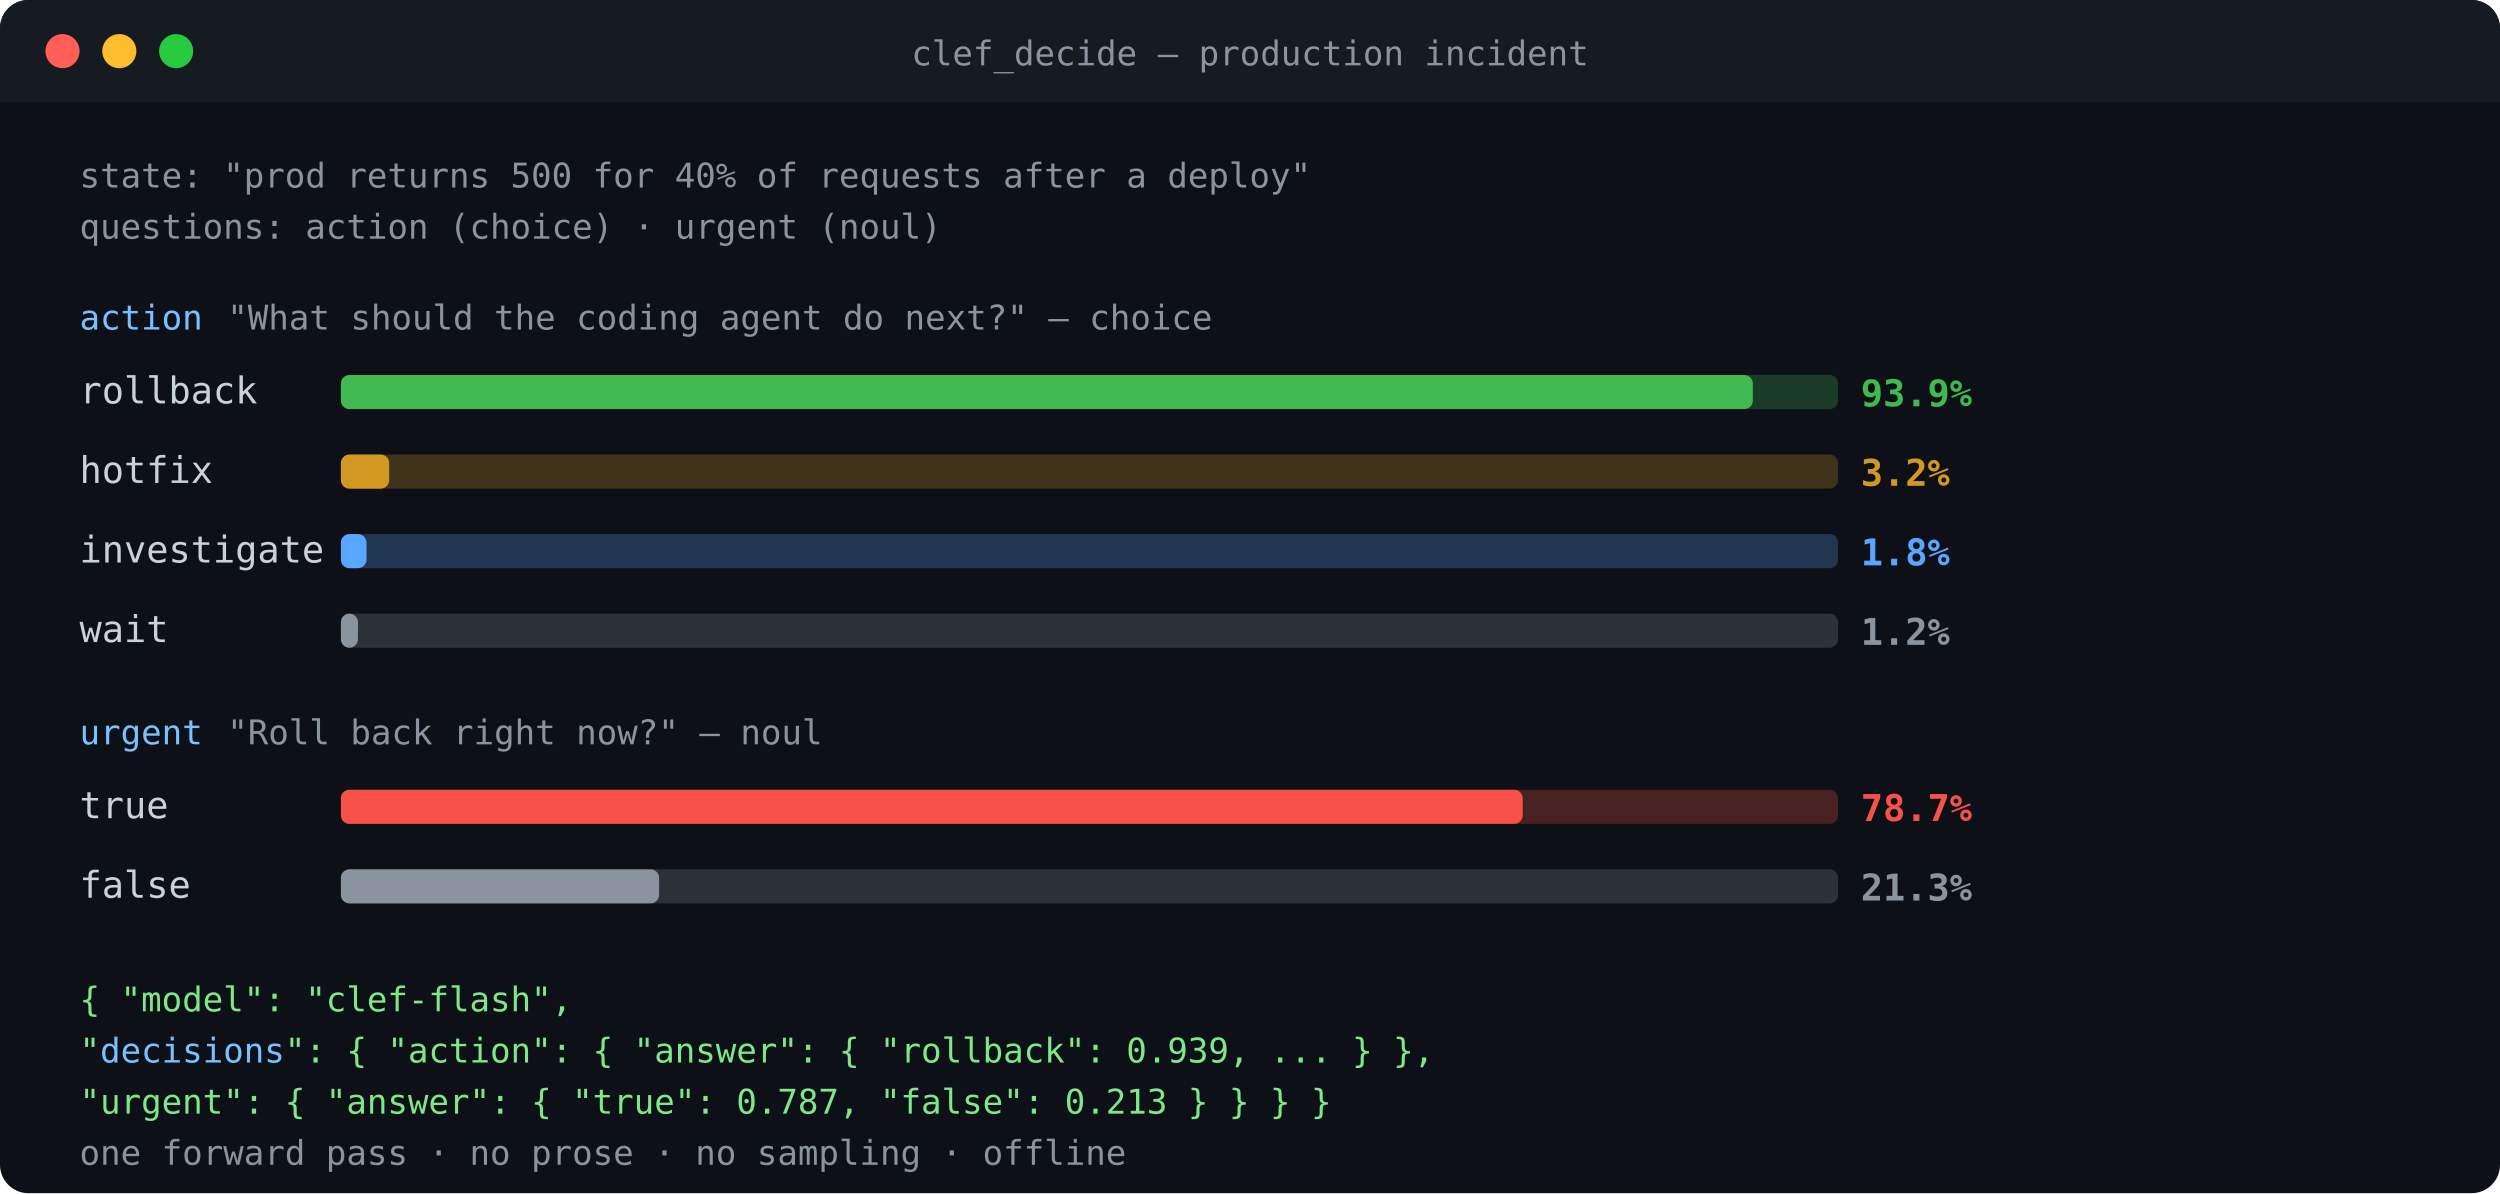
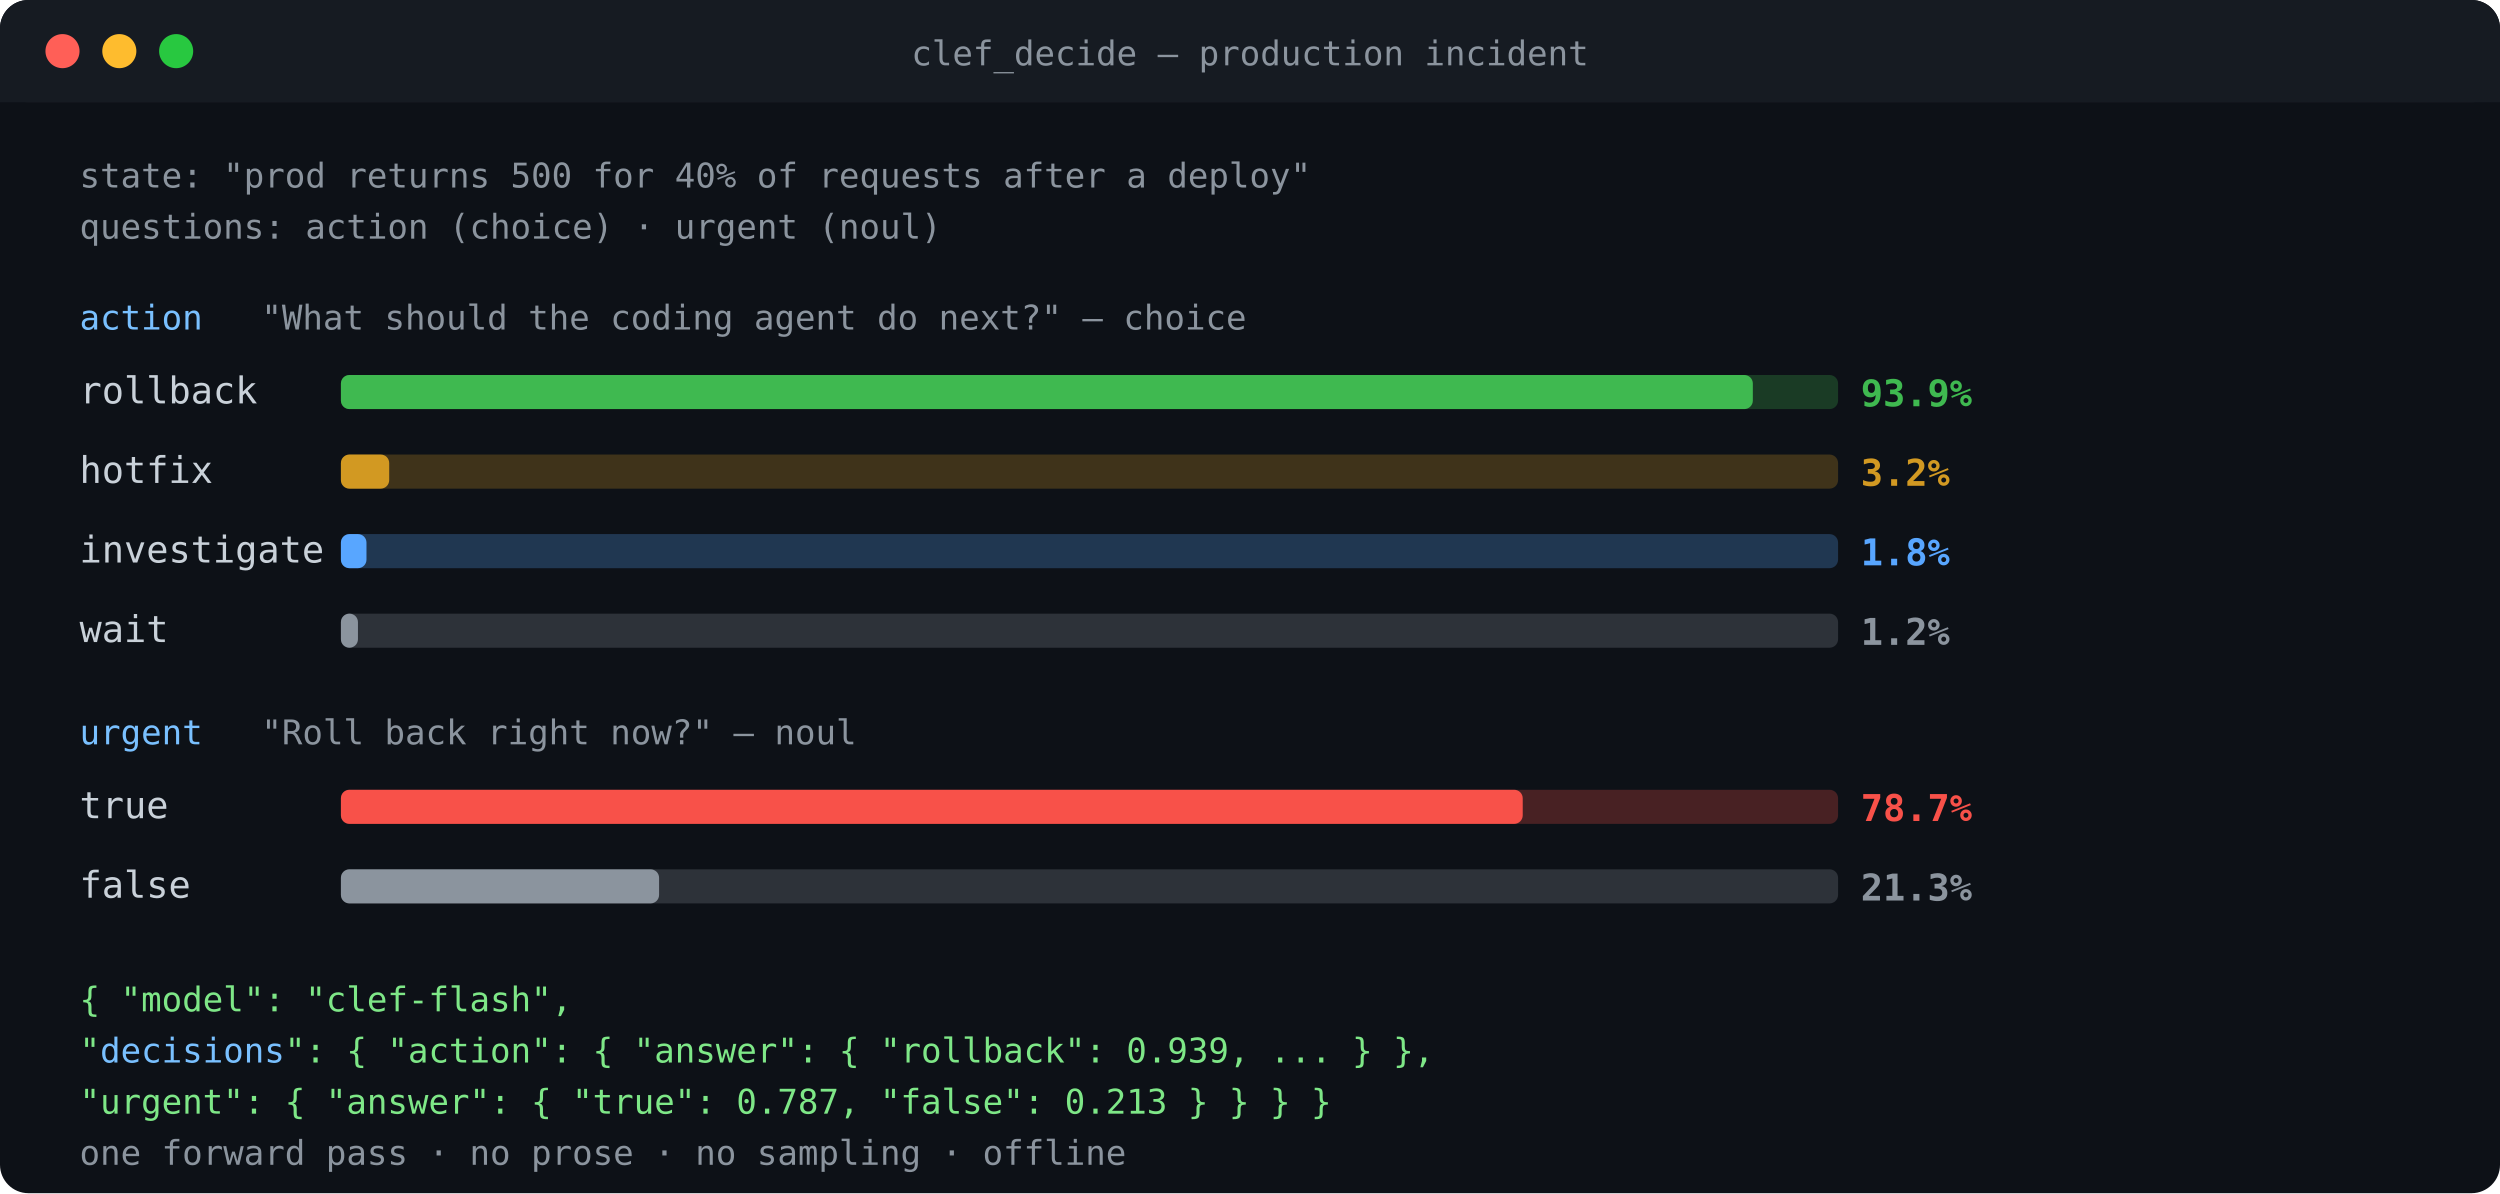
<svg xmlns="http://www.w3.org/2000/svg" width="880" height="420" viewBox="0 0 880 420" font-family="ui-monospace, SFMono-Regular, Menlo, Consolas, monospace">
  <defs>
    <style>
      .bg { fill: #0d1117; }
      .chrome { fill: #161b22; }
      .title { fill: #8b949e; font-size: 12px; }
      .lbl { fill: #c9d1d9; font-size: 13px; }
      .dim { fill: #8b949e; font-size: 12px; }
      .val { font-size: 13px; font-weight: bold; }
      .json { fill: #7ee787; font-size: 12px; }
      .key { fill: #79c0ff; }
-       @keyframes grow { from { width: 0; } }
-       .bar { animation: grow 0.9s ease-out; }
    </style>
  </defs>
  <rect class="bg" width="880" height="420" rx="10" />
  <rect class="chrome" width="880" height="36" rx="10" />
  <rect class="chrome" y="18" width="880" height="18" />
  <circle cx="22" cy="18" r="6" fill="#ff5f57" />
  <circle cx="42" cy="18" r="6" fill="#febc2e" />
  <circle cx="62" cy="18" r="6" fill="#28c840" />
  <text class="title" x="440" y="23" text-anchor="middle">clef_decide — production incident</text>
  <text class="dim" x="28" y="66">state:  "prod returns 500 for 40% of requests after a deploy"</text>
  <text class="dim" x="28" y="84">questions:  action (choice) · urgent (noul)</text>
  <text class="key" x="28" y="116">action</text>
-   <text class="dim" x="80" y="116">"What should the coding agent do next?" — choice</text>
+   <text class="dim" x="92" y="116">"What should the coding agent do next?" — choice</text>
  <text class="lbl" x="28" y="142">rollback</text>
  <rect x="120" y="132" width="527" height="12" rx="3" fill="#3fb950" opacity="0.25" />
-   <rect class="bar anim" x="120" y="132" width="497" height="12" rx="3" fill="#3fb950" />
+   <rect x="120" y="132" width="497" height="12" rx="3" fill="#3fb950" />
  <text class="val" x="655" y="143" fill="#3fb950">93.9%</text>
  <text class="lbl" x="28" y="170">hotfix</text>
  <rect x="120" y="160" width="527" height="12" rx="3" fill="#d29922" opacity="0.25" />
-   <rect class="bar anim" x="120" y="160" width="17" height="12" rx="3" fill="#d29922" />
+   <rect x="120" y="160" width="17" height="12" rx="3" fill="#d29922" />
  <text class="val" x="655" y="171" fill="#d29922">3.2%</text>
  <text class="lbl" x="28" y="198">investigate</text>
  <rect x="120" y="188" width="527" height="12" rx="3" fill="#58a6ff" opacity="0.25" />
-   <rect class="bar anim" x="120" y="188" width="9" height="12" rx="3" fill="#58a6ff" />
+   <rect x="120" y="188" width="9" height="12" rx="3" fill="#58a6ff" />
  <text class="val" x="655" y="199" fill="#58a6ff">1.8%</text>
  <text class="lbl" x="28" y="226">wait</text>
  <rect x="120" y="216" width="527" height="12" rx="3" fill="#8b949e" opacity="0.25" />
-   <rect class="bar anim" x="120" y="216" width="6" height="12" rx="3" fill="#8b949e" />
+   <rect x="120" y="216" width="6" height="12" rx="3" fill="#8b949e" />
  <text class="val" x="655" y="227" fill="#8b949e">1.2%</text>
  <text class="key" x="28" y="262">urgent</text>
-   <text class="dim" x="80" y="262">"Roll back right now?" — noul</text>
+   <text class="dim" x="92" y="262">"Roll back right now?" — noul</text>
  <text class="lbl" x="28" y="288">true</text>
  <rect x="120" y="278" width="527" height="12" rx="3" fill="#f85149" opacity="0.25" />
-   <rect class="bar anim" x="120" y="278" width="416" height="12" rx="3" fill="#f85149" />
+   <rect x="120" y="278" width="416" height="12" rx="3" fill="#f85149" />
  <text class="val" x="655" y="289" fill="#f85149">78.7%</text>
  <text class="lbl" x="28" y="316">false</text>
  <rect x="120" y="306" width="527" height="12" rx="3" fill="#8b949e" opacity="0.25" />
-   <rect class="bar anim" x="120" y="306" width="112" height="12" rx="3" fill="#8b949e" />
+   <rect x="120" y="306" width="112" height="12" rx="3" fill="#8b949e" />
  <text class="val" x="655" y="317" fill="#8b949e">21.3%</text>
  <text class="json" x="28" y="356">{ "model": "clef-flash",</text>
  <text class="json" x="28" y="374">  "<tspan class="key">decisions</tspan>": { "action": { "answer": { "rollback": 0.939, ... } },</text>
  <text class="json" x="28" y="392">                     "urgent":  { "answer": { "true": 0.787, "false": 0.213 } } } }</text>
  <text class="dim" x="28" y="410">one forward pass · no prose · no sampling · offline</text>
</svg>
